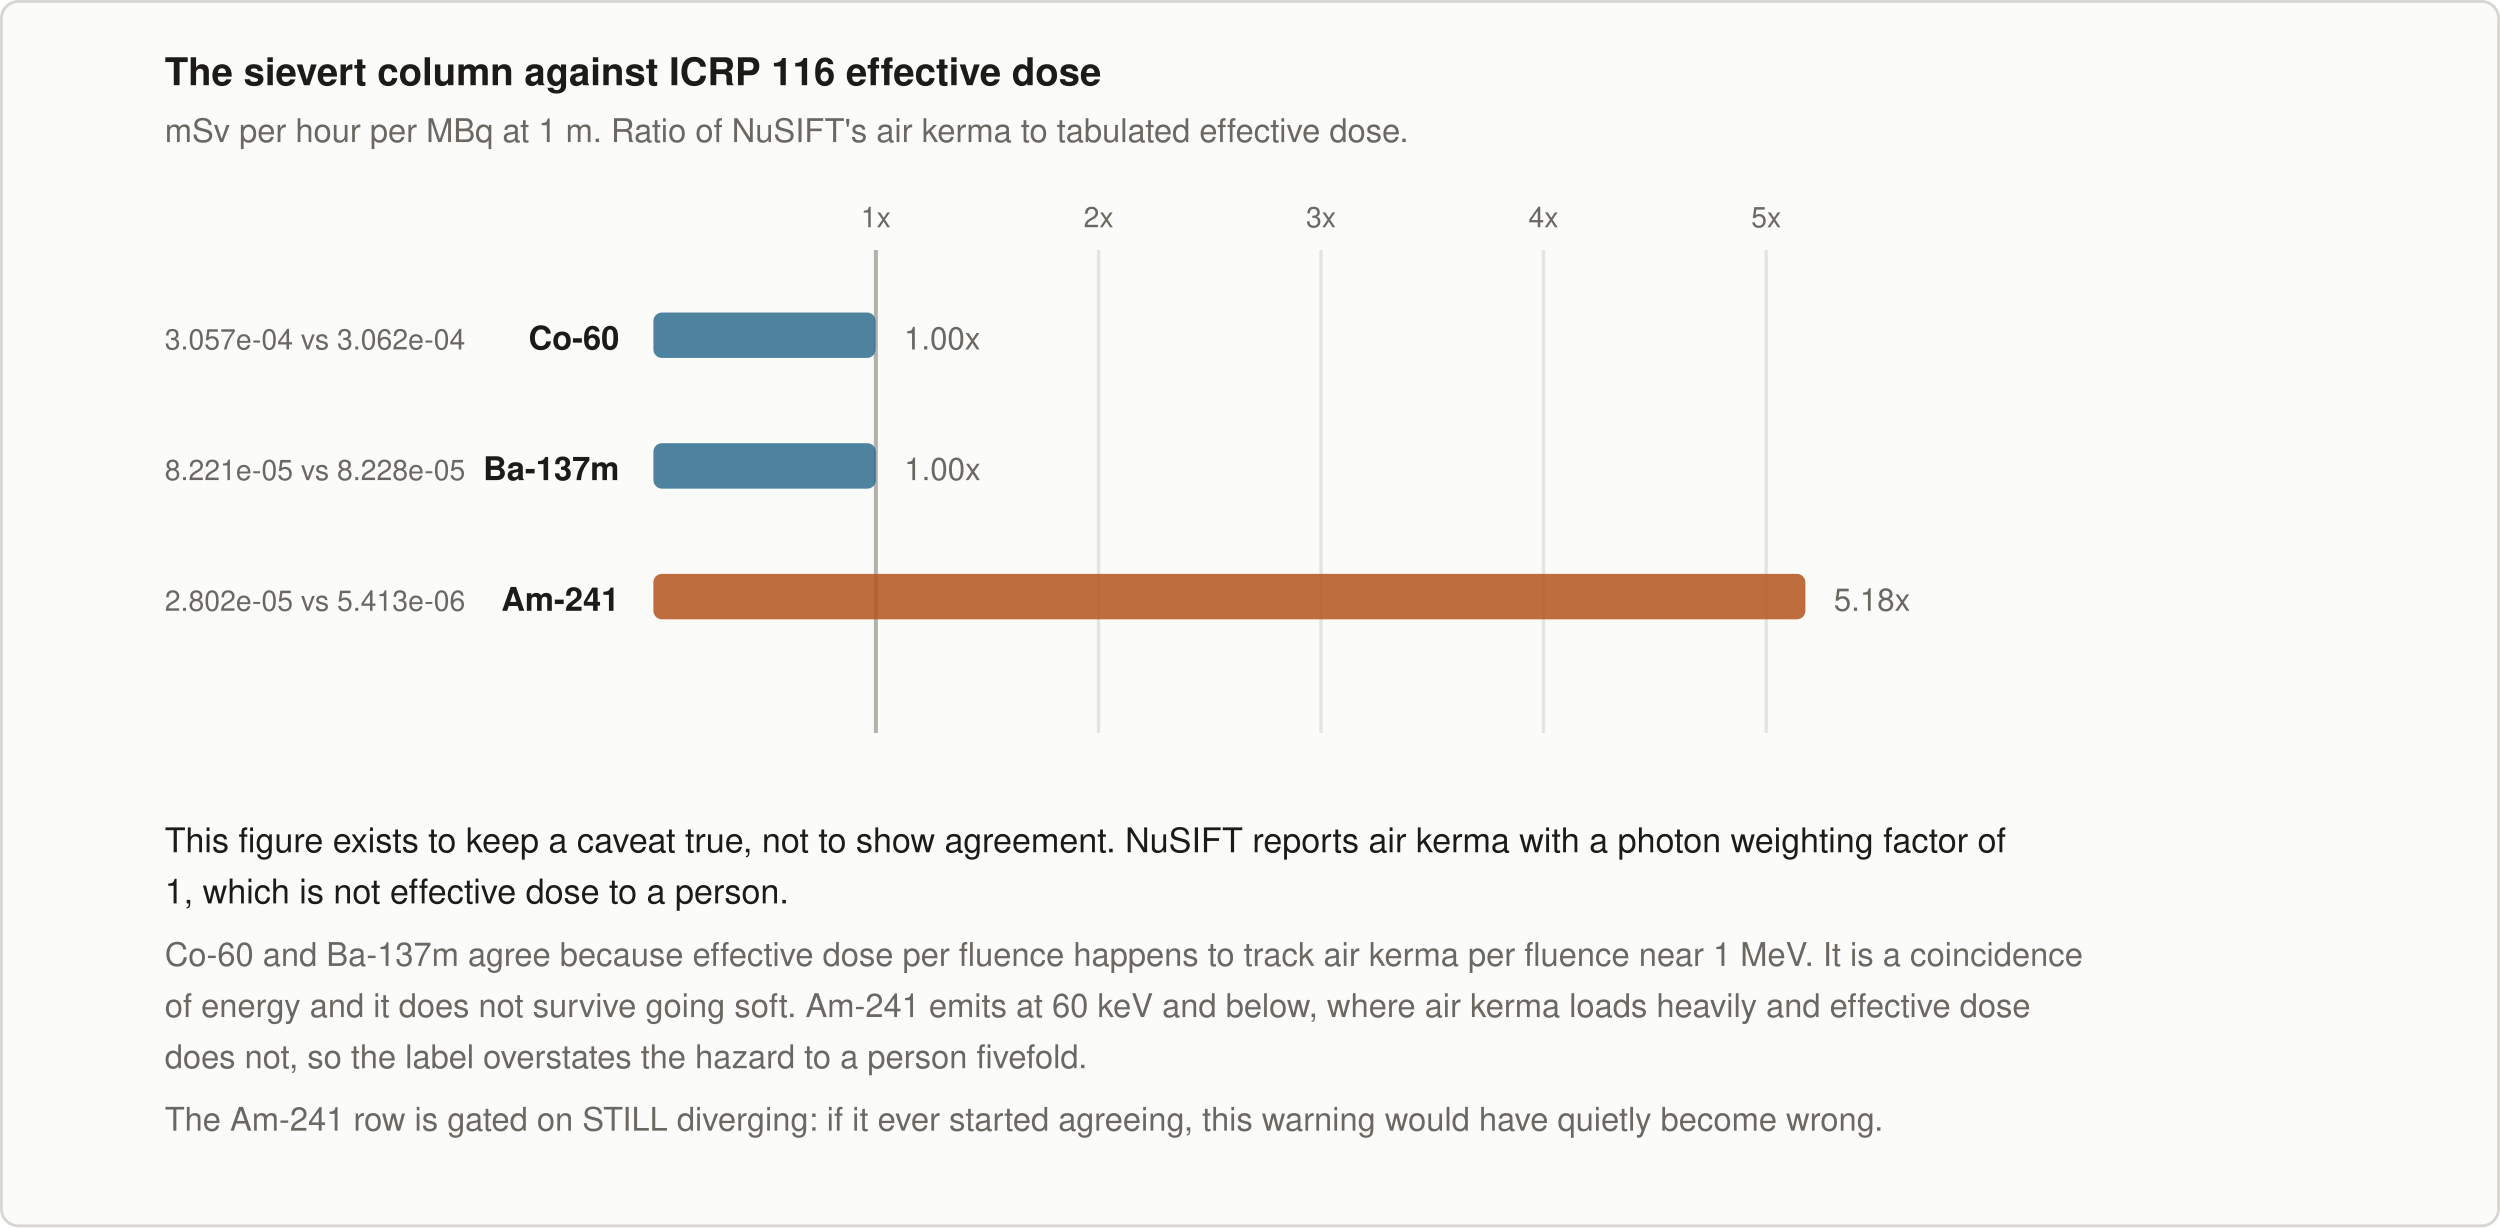
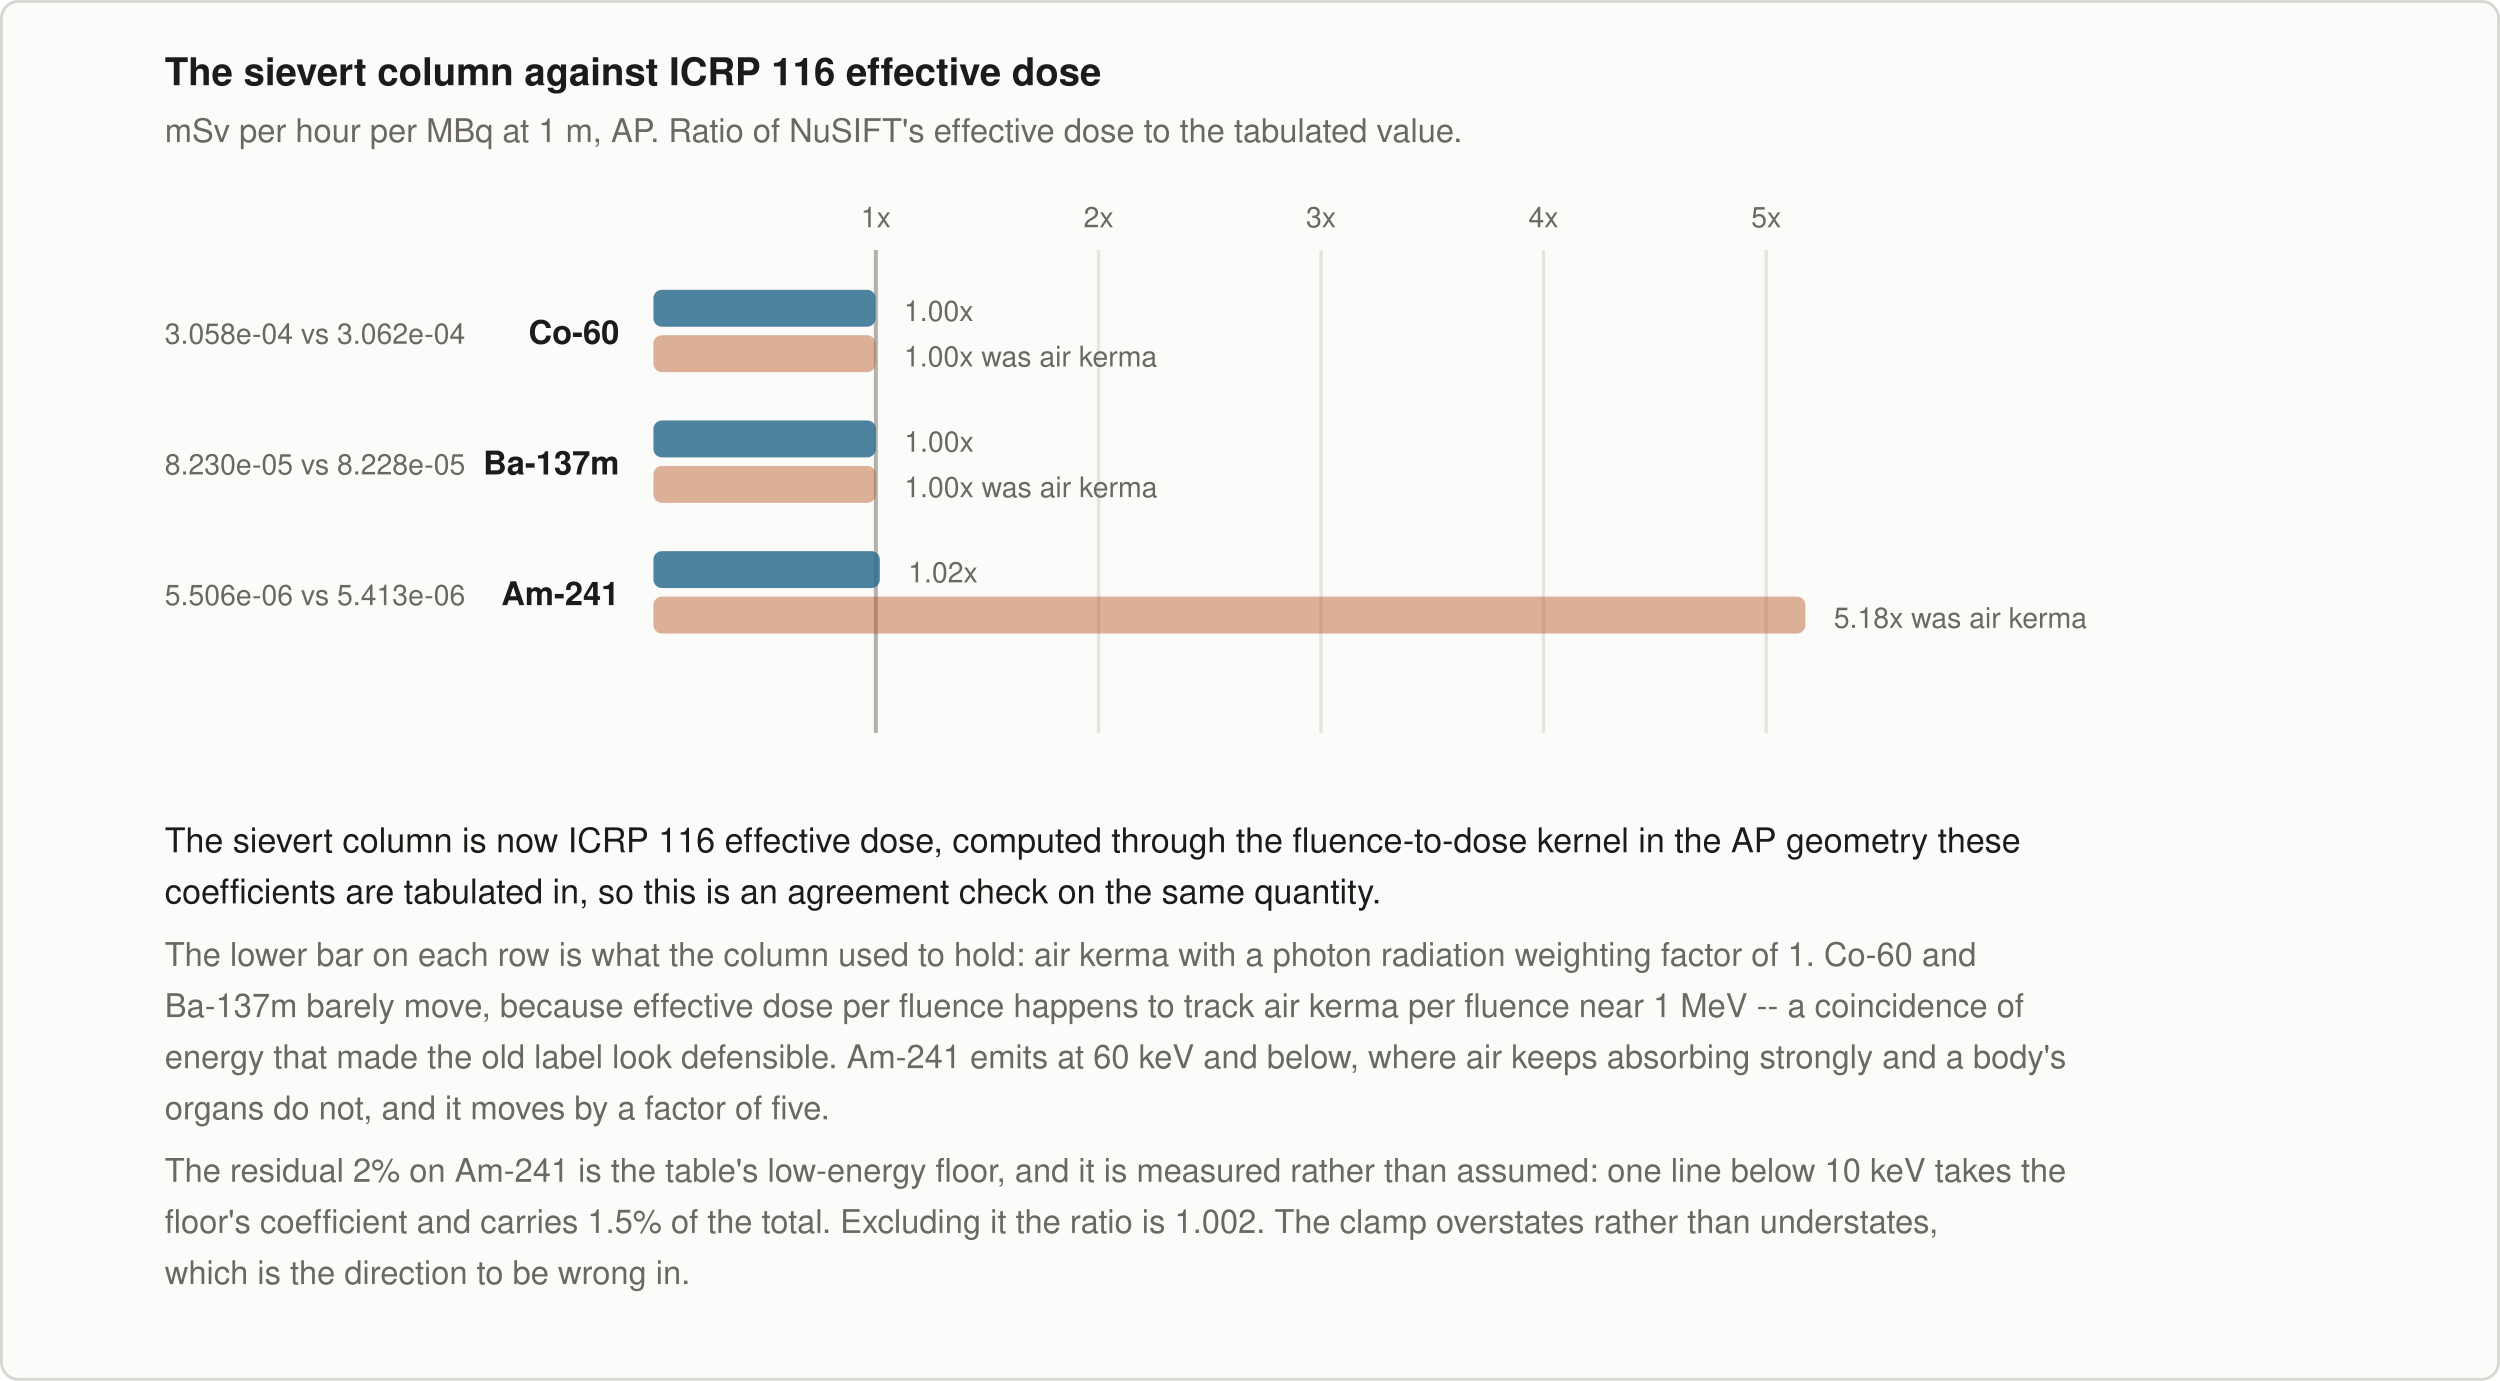
- <svg xmlns="http://www.w3.org/2000/svg" viewBox="0 0 880 432" width="880" height="432" role="img" aria-label="Air kerma against ICRP 116 effective dose">
+ <svg xmlns="http://www.w3.org/2000/svg" viewBox="0 0 880 486" width="880" height="486" role="img" aria-label="Effective dose against ICRP 116">
  <style>
  .bg     { fill: #fbfbfa; stroke: #d8d6d1; }
  .ink    { fill: #1c1b19; }
  .muted  { fill: #6b6862; }
  .axis   { stroke: #b4b1ab; fill: none; }
  .grid   { stroke: #e6e4df; fill: none; }
  .curve  { stroke: #2f6f8f; fill: none; }
  .fill-a { fill: #2f6f8f; }
  .fill-b { fill: #b4551f; }
  .accent { stroke: #b4551f; fill: none; }
  .warn   { fill: #b4551f; }
  .band   { fill: #b4551f; }
  .box    { fill: none; stroke: #b4b1ab; }
  .s0 { stroke: #2f6f8f; fill: none; } .t0 { fill: #2f6f8f; }
  .s1 { stroke: #b4551f; fill: none; } .t1 { fill: #b4551f; }
  .s2 { stroke: #4d7c4d; fill: none; } .t2 { fill: #4d7c4d; }
  .s3 { stroke: #7a5aa0; fill: none; } .t3 { fill: #7a5aa0; }
  .s4 { stroke: #a03a5a; fill: none; } .t4 { fill: #a03a5a; }
  .s5 { stroke: #7a6a3a; fill: none; } .t5 { fill: #7a6a3a; }
  .s6 { stroke: #3a7a7a; fill: none; } .t6 { fill: #3a7a7a; }
  .s7 { stroke: #8a5a3a; fill: none; } .t7 { fill: #8a5a3a; }
  text    { font-family: -apple-system, BlinkMacSystemFont, "Segoe UI", Helvetica, Arial, sans-serif; }
  @media (prefers-color-scheme: dark) {
    .bg     { fill: #12161c; stroke: #2b3239; }
    .ink    { fill: #e6edf3; }
    .muted  { fill: #9aa4ae; }
    .axis   { stroke: #4a545e; }
    .grid   { stroke: #232a31; }
    .curve  { stroke: #6cb6d9; }
    .fill-a { fill: #6cb6d9; }
    .fill-b { fill: #e08a4c; }
    .accent { stroke: #e08a4c; }
    .warn   { fill: #e08a4c; }
    .band   { fill: #e08a4c; }
    .box    { stroke: #4a545e; }
    .s0 { stroke: #6cb6d9; } .t0 { fill: #6cb6d9; }
    .s1 { stroke: #e08a4c; } .t1 { fill: #e08a4c; }
    .s2 { stroke: #7fbf7f; } .t2 { fill: #7fbf7f; }
    .s3 { stroke: #b49ae0; } .t3 { fill: #b49ae0; }
    .s4 { stroke: #e07f9f; } .t4 { fill: #e07f9f; }
    .s5 { stroke: #c9b56a; } .t5 { fill: #c9b56a; }
    .s6 { stroke: #6ac9c9; } .t6 { fill: #6ac9c9; }
    .s7 { stroke: #d19a72; } .t7 { fill: #d19a72; }
  }
</style>
-   <rect class="bg" x="0.5" y="0.5" width="879" height="431" rx="6" />
+   <rect class="bg" x="0.5" y="0.5" width="879" height="485" rx="6" />
  <line class="grid" x1="308.3" y1="88.0" x2="308.3" y2="258.0" stroke-width="1.2" />
  <text class="muted" x="308.3" y="80.0" font-size="10" text-anchor="middle" font-weight="normal">1x</text>
  <line class="grid" x1="386.7" y1="88.0" x2="386.7" y2="258.0" stroke-width="1.2" />
  <text class="muted" x="386.7" y="80.0" font-size="10" text-anchor="middle" font-weight="normal">2x</text>
  <line class="grid" x1="465.0" y1="88.0" x2="465.0" y2="258.0" stroke-width="1.2" />
  <text class="muted" x="465.0" y="80.0" font-size="10" text-anchor="middle" font-weight="normal">3x</text>
  <line class="grid" x1="543.3" y1="88.0" x2="543.3" y2="258.0" stroke-width="1.2" />
  <text class="muted" x="543.3" y="80.0" font-size="10" text-anchor="middle" font-weight="normal">4x</text>
  <line class="grid" x1="621.7" y1="88.0" x2="621.7" y2="258.0" stroke-width="1.2" />
  <text class="muted" x="621.7" y="80.0" font-size="10" text-anchor="middle" font-weight="normal">5x</text>
  <line class="axis" x1="308.3" y1="88.0" x2="308.3" y2="258.0" stroke-width="1.4" />
-   <rect class="fill-a" x="230.0" y="110.0" width="78.2" height="16.0" rx="3" fill-opacity="0.85" stroke-width="0" />
-   <text class="ink" x="218.0" y="123.0" font-size="11.5" text-anchor="end" font-weight="600">Co-60</text>
-   <text class="muted" x="318.2" y="123.0" font-size="11" text-anchor="start" font-weight="normal">1.00x</text>
-   <text class="muted" x="58.0" y="123.0" font-size="10" text-anchor="start" font-weight="normal">3.057e-04 vs 3.062e-04</text>
-   <rect class="fill-a" x="230.0" y="156.0" width="78.3" height="16.0" rx="3" fill-opacity="0.85" stroke-width="0" />
-   <text class="ink" x="218.0" y="169.0" font-size="11.5" text-anchor="end" font-weight="600">Ba-137m</text>
-   <text class="muted" x="318.3" y="169.0" font-size="11" text-anchor="start" font-weight="normal">1.00x</text>
-   <text class="muted" x="58.0" y="169.0" font-size="10" text-anchor="start" font-weight="normal">8.221e-05 vs 8.228e-05</text>
-   <rect class="fill-b" x="230.0" y="202.0" width="405.5" height="16.0" rx="3" fill-opacity="0.85" stroke-width="0" />
-   <text class="ink" x="218.0" y="215.0" font-size="11.5" text-anchor="end" font-weight="600">Am-241</text>
-   <text class="muted" x="645.5" y="215.0" font-size="11" text-anchor="start" font-weight="normal">5.18x</text>
-   <text class="muted" x="58.0" y="215.0" font-size="10" text-anchor="start" font-weight="normal">2.802e-05 vs 5.413e-06</text>
+   <rect class="fill-a" x="230.0" y="102.0" width="78.2" height="13.0" rx="3" fill-opacity="0.85" stroke-width="0" />
+   <text class="muted" x="318.2" y="113.0" font-size="10" text-anchor="start" font-weight="normal">1.00x</text>
+   <rect class="fill-b" x="230.0" y="118.0" width="78.2" height="13.0" rx="3" fill-opacity="0.45" stroke-width="0" />
+   <text class="muted" x="318.2" y="129.0" font-size="10" text-anchor="start" font-weight="normal">1.00x was air kerma</text>
+   <text class="ink" x="218.0" y="121.0" font-size="11.5" text-anchor="end" font-weight="600">Co-60</text>
+   <text class="muted" x="58.0" y="121.0" font-size="10" text-anchor="start" font-weight="normal">3.058e-04 vs 3.062e-04</text>
+   <rect class="fill-a" x="230.0" y="148.0" width="78.3" height="13.0" rx="3" fill-opacity="0.85" stroke-width="0" />
+   <text class="muted" x="318.3" y="159.0" font-size="10" text-anchor="start" font-weight="normal">1.00x</text>
+   <rect class="fill-b" x="230.0" y="164.0" width="78.3" height="13.0" rx="3" fill-opacity="0.45" stroke-width="0" />
+   <text class="muted" x="318.3" y="175.0" font-size="10" text-anchor="start" font-weight="normal">1.00x was air kerma</text>
+   <text class="ink" x="218.0" y="167.0" font-size="11.5" text-anchor="end" font-weight="600">Ba-137m</text>
+   <text class="muted" x="58.0" y="167.0" font-size="10" text-anchor="start" font-weight="normal">8.230e-05 vs 8.228e-05</text>
+   <rect class="fill-a" x="230.0" y="194.0" width="79.7" height="13.0" rx="3" fill-opacity="0.85" stroke-width="0" />
+   <text class="muted" x="319.7" y="205.0" font-size="10" text-anchor="start" font-weight="normal">1.02x</text>
+   <rect class="fill-b" x="230.0" y="210.0" width="405.5" height="13.0" rx="3" fill-opacity="0.45" stroke-width="0" />
+   <text class="muted" x="645.5" y="221.0" font-size="10" text-anchor="start" font-weight="normal">5.18x was air kerma</text>
+   <text class="ink" x="218.0" y="213.0" font-size="11.5" text-anchor="end" font-weight="600">Am-241</text>
+   <text class="muted" x="58.0" y="213.0" font-size="10" text-anchor="start" font-weight="normal">5.506e-06 vs 5.413e-06</text>
  <text class="ink" x="58.0" y="30.0" font-size="13.5" text-anchor="start" font-weight="600">The sievert column against ICRP 116 effective dose</text>
-   <text class="muted" x="58.0" y="50.0" font-size="11.5" text-anchor="start" font-weight="normal">mSv per hour per MBq at 1 m. Ratio of NuSIFT's air kerma to tabulated effective dose.</text>
-   <text class="ink" x="58.0" y="300.0" font-size="12" text-anchor="start" font-weight="normal">This figure exists to keep a caveat true, not to show agreement. NuSIFT reports air kerma with a photon weighting factor of</text>
-   <text class="ink" x="58.0" y="318.0" font-size="12" text-anchor="start" font-weight="normal">1, which is not effective dose to a person.</text>
-   <text class="muted" x="58.0" y="340.0" font-size="11.5" text-anchor="start" font-weight="normal">Co-60 and Ba-137m agree because effective dose per fluence happens to track air kerma per fluence near 1 MeV. It is a coincidence</text>
-   <text class="muted" x="58.0" y="358.0" font-size="11.5" text-anchor="start" font-weight="normal">of energy and it does not survive going soft. Am-241 emits at 60 keV and below, where air kerma loads heavily and effective dose</text>
-   <text class="muted" x="58.0" y="376.0" font-size="11.5" text-anchor="start" font-weight="normal">does not, so the label overstates the hazard to a person fivefold.</text>
-   <text class="muted" x="58.0" y="398.0" font-size="11.5" text-anchor="start" font-weight="normal">The Am-241 row is gated on STILL diverging: if it ever started agreeing, this warning would have quietly become wrong.</text>
+   <text class="muted" x="58.0" y="50.0" font-size="11.5" text-anchor="start" font-weight="normal">mSv per hour per MBq at 1 m, AP. Ratio of NuSIFT's effective dose to the tabulated value.</text>
+   <text class="ink" x="58.0" y="300.0" font-size="12" text-anchor="start" font-weight="normal">The sievert column is now ICRP 116 effective dose, computed through the fluence-to-dose kernel in the AP geometry these</text>
+   <text class="ink" x="58.0" y="318.0" font-size="12" text-anchor="start" font-weight="normal">coefficients are tabulated in, so this is an agreement check on the same quantity.</text>
+   <text class="muted" x="58.0" y="340.0" font-size="11.5" text-anchor="start" font-weight="normal">The lower bar on each row is what the column used to hold: air kerma with a photon radiation weighting factor of 1. Co-60 and</text>
+   <text class="muted" x="58.0" y="358.0" font-size="11.5" text-anchor="start" font-weight="normal">Ba-137m barely move, because effective dose per fluence happens to track air kerma per fluence near 1 MeV -- a coincidence of</text>
+   <text class="muted" x="58.0" y="376.0" font-size="11.5" text-anchor="start" font-weight="normal">energy that made the old label look defensible. Am-241 emits at 60 keV and below, where air keeps absorbing strongly and a body's</text>
+   <text class="muted" x="58.0" y="394.0" font-size="11.5" text-anchor="start" font-weight="normal">organs do not, and it moves by a factor of five.</text>
+   <text class="muted" x="58.0" y="416.0" font-size="11.5" text-anchor="start" font-weight="normal">The residual 2% on Am-241 is the table's low-energy floor, and it is measured rather than assumed: one line below 10 keV takes the</text>
+   <text class="muted" x="58.0" y="434.0" font-size="11.5" text-anchor="start" font-weight="normal">floor's coefficient and carries 1.5% of the total. Excluding it the ratio is 1.002. The clamp overstates rather than understates,</text>
+   <text class="muted" x="58.0" y="452.0" font-size="11.5" text-anchor="start" font-weight="normal">which is the direction to be wrong in.</text>
</svg>
